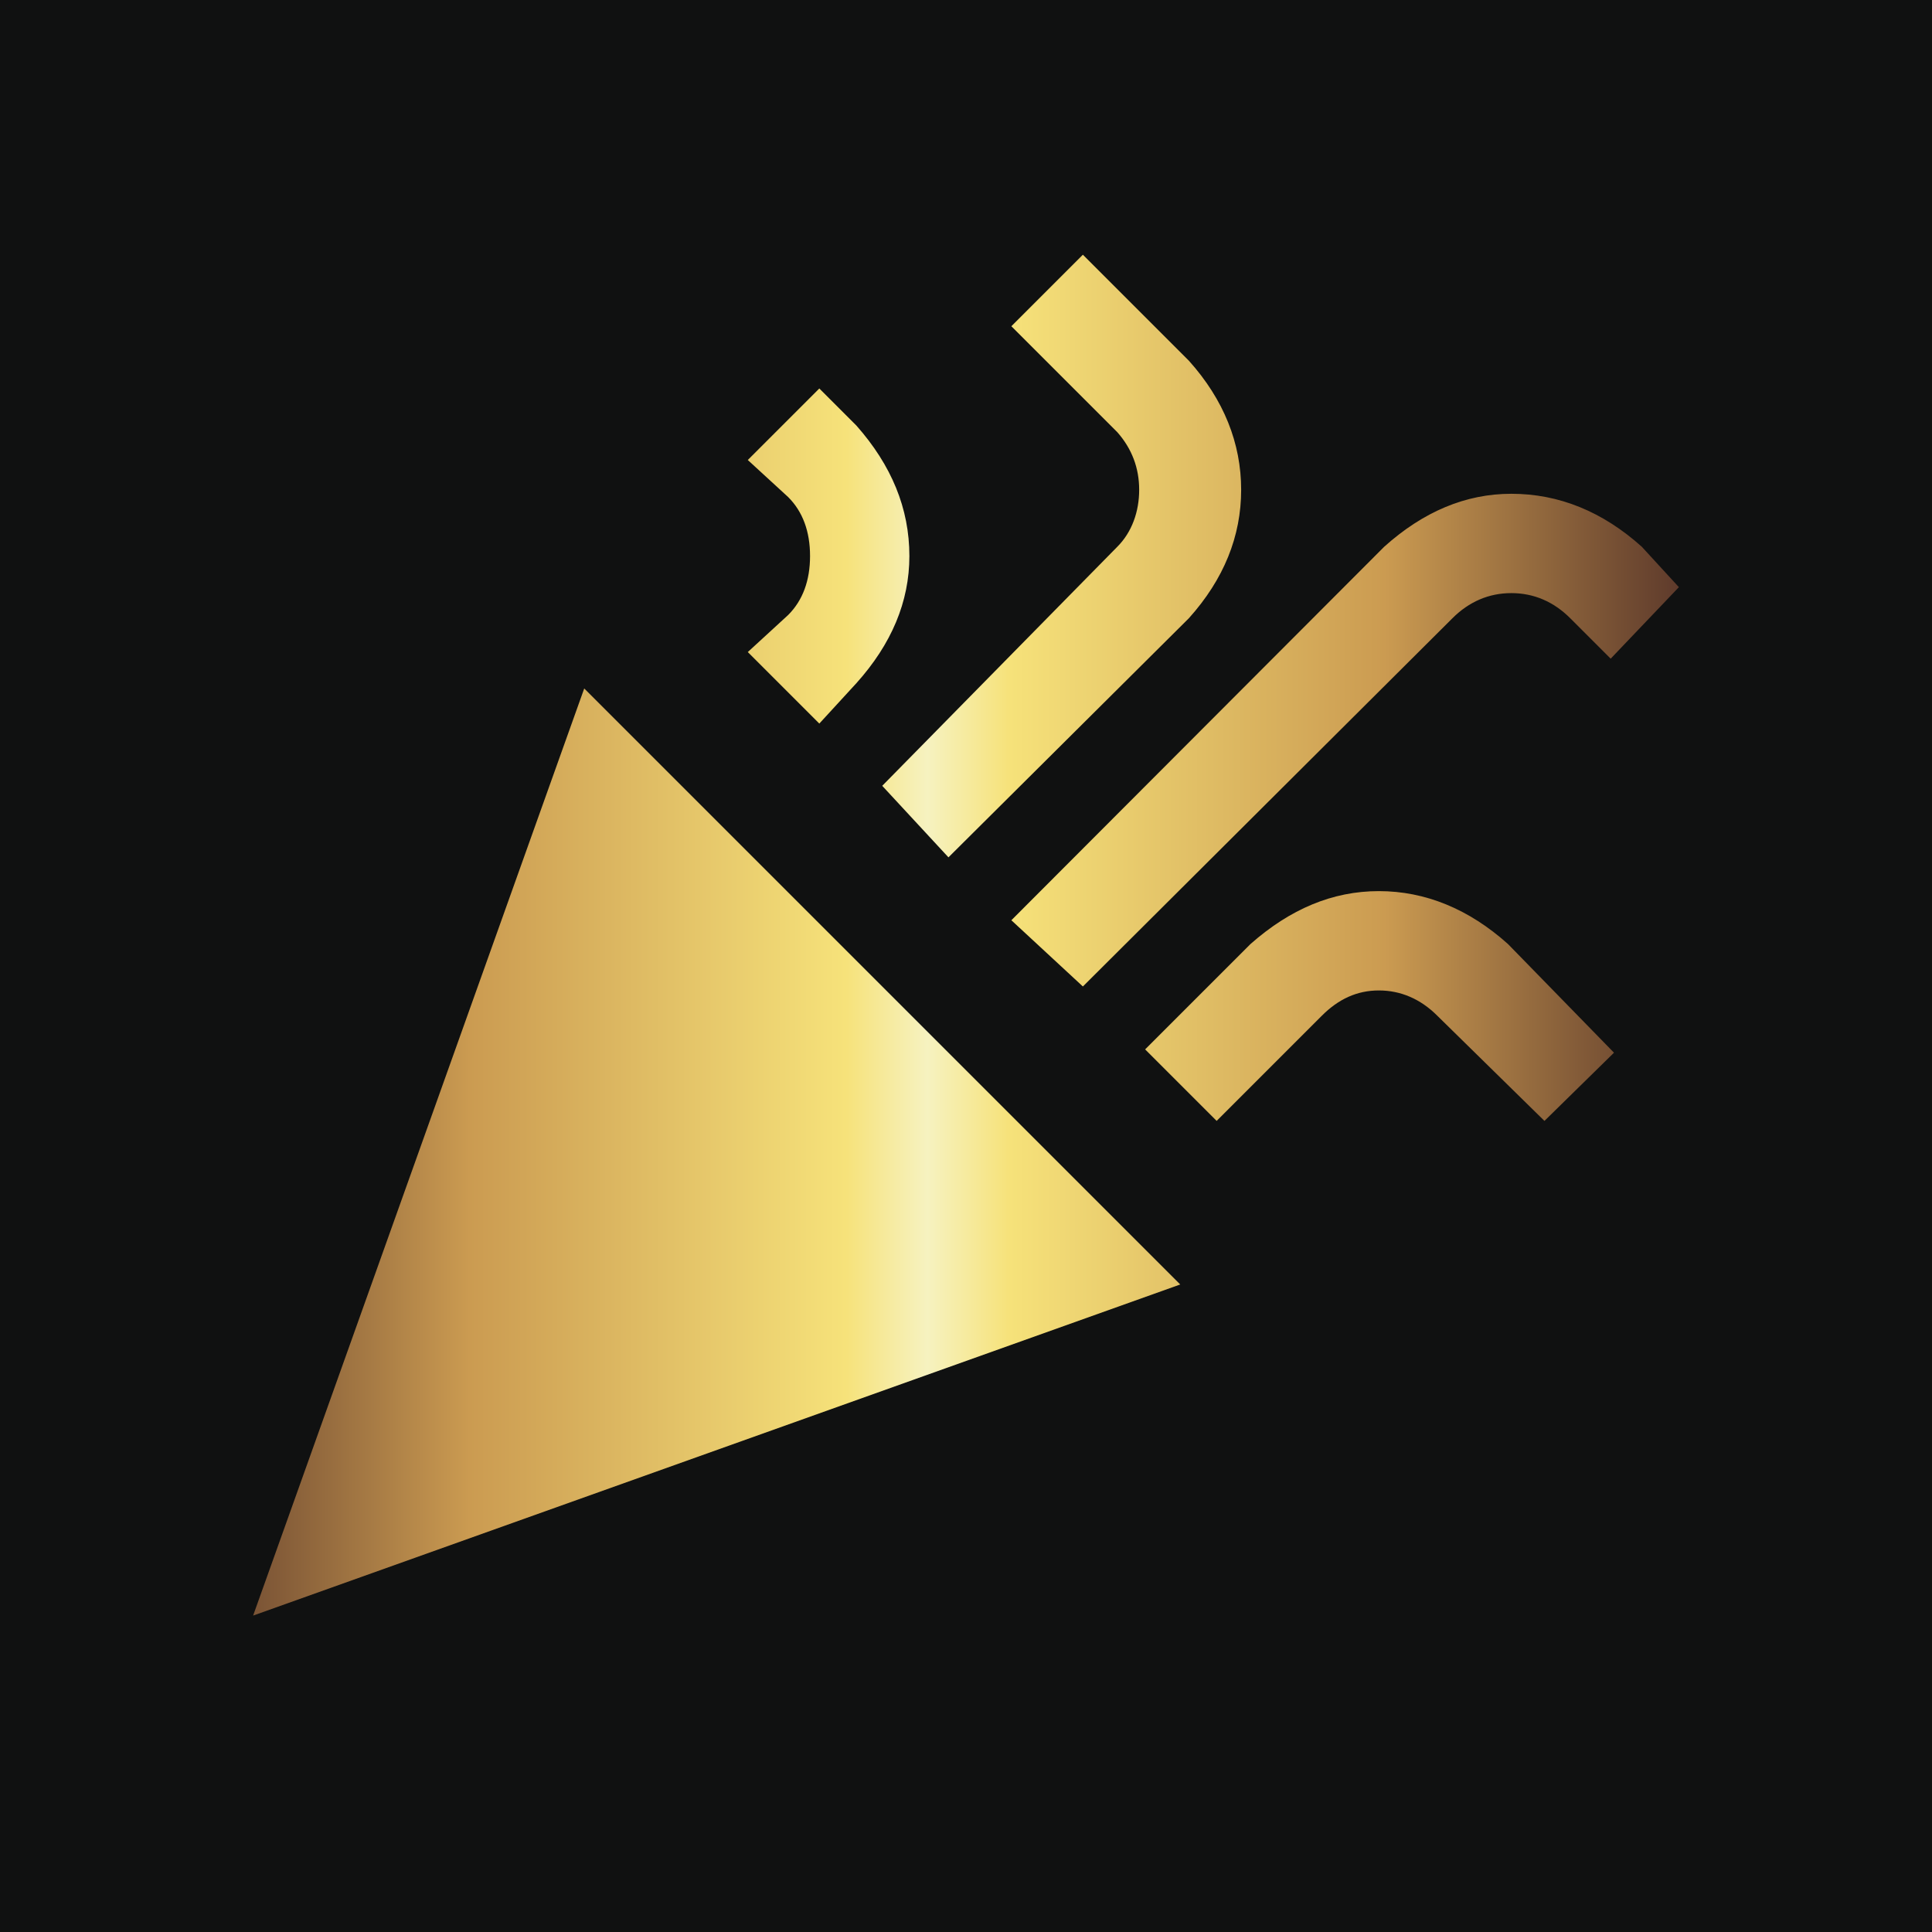
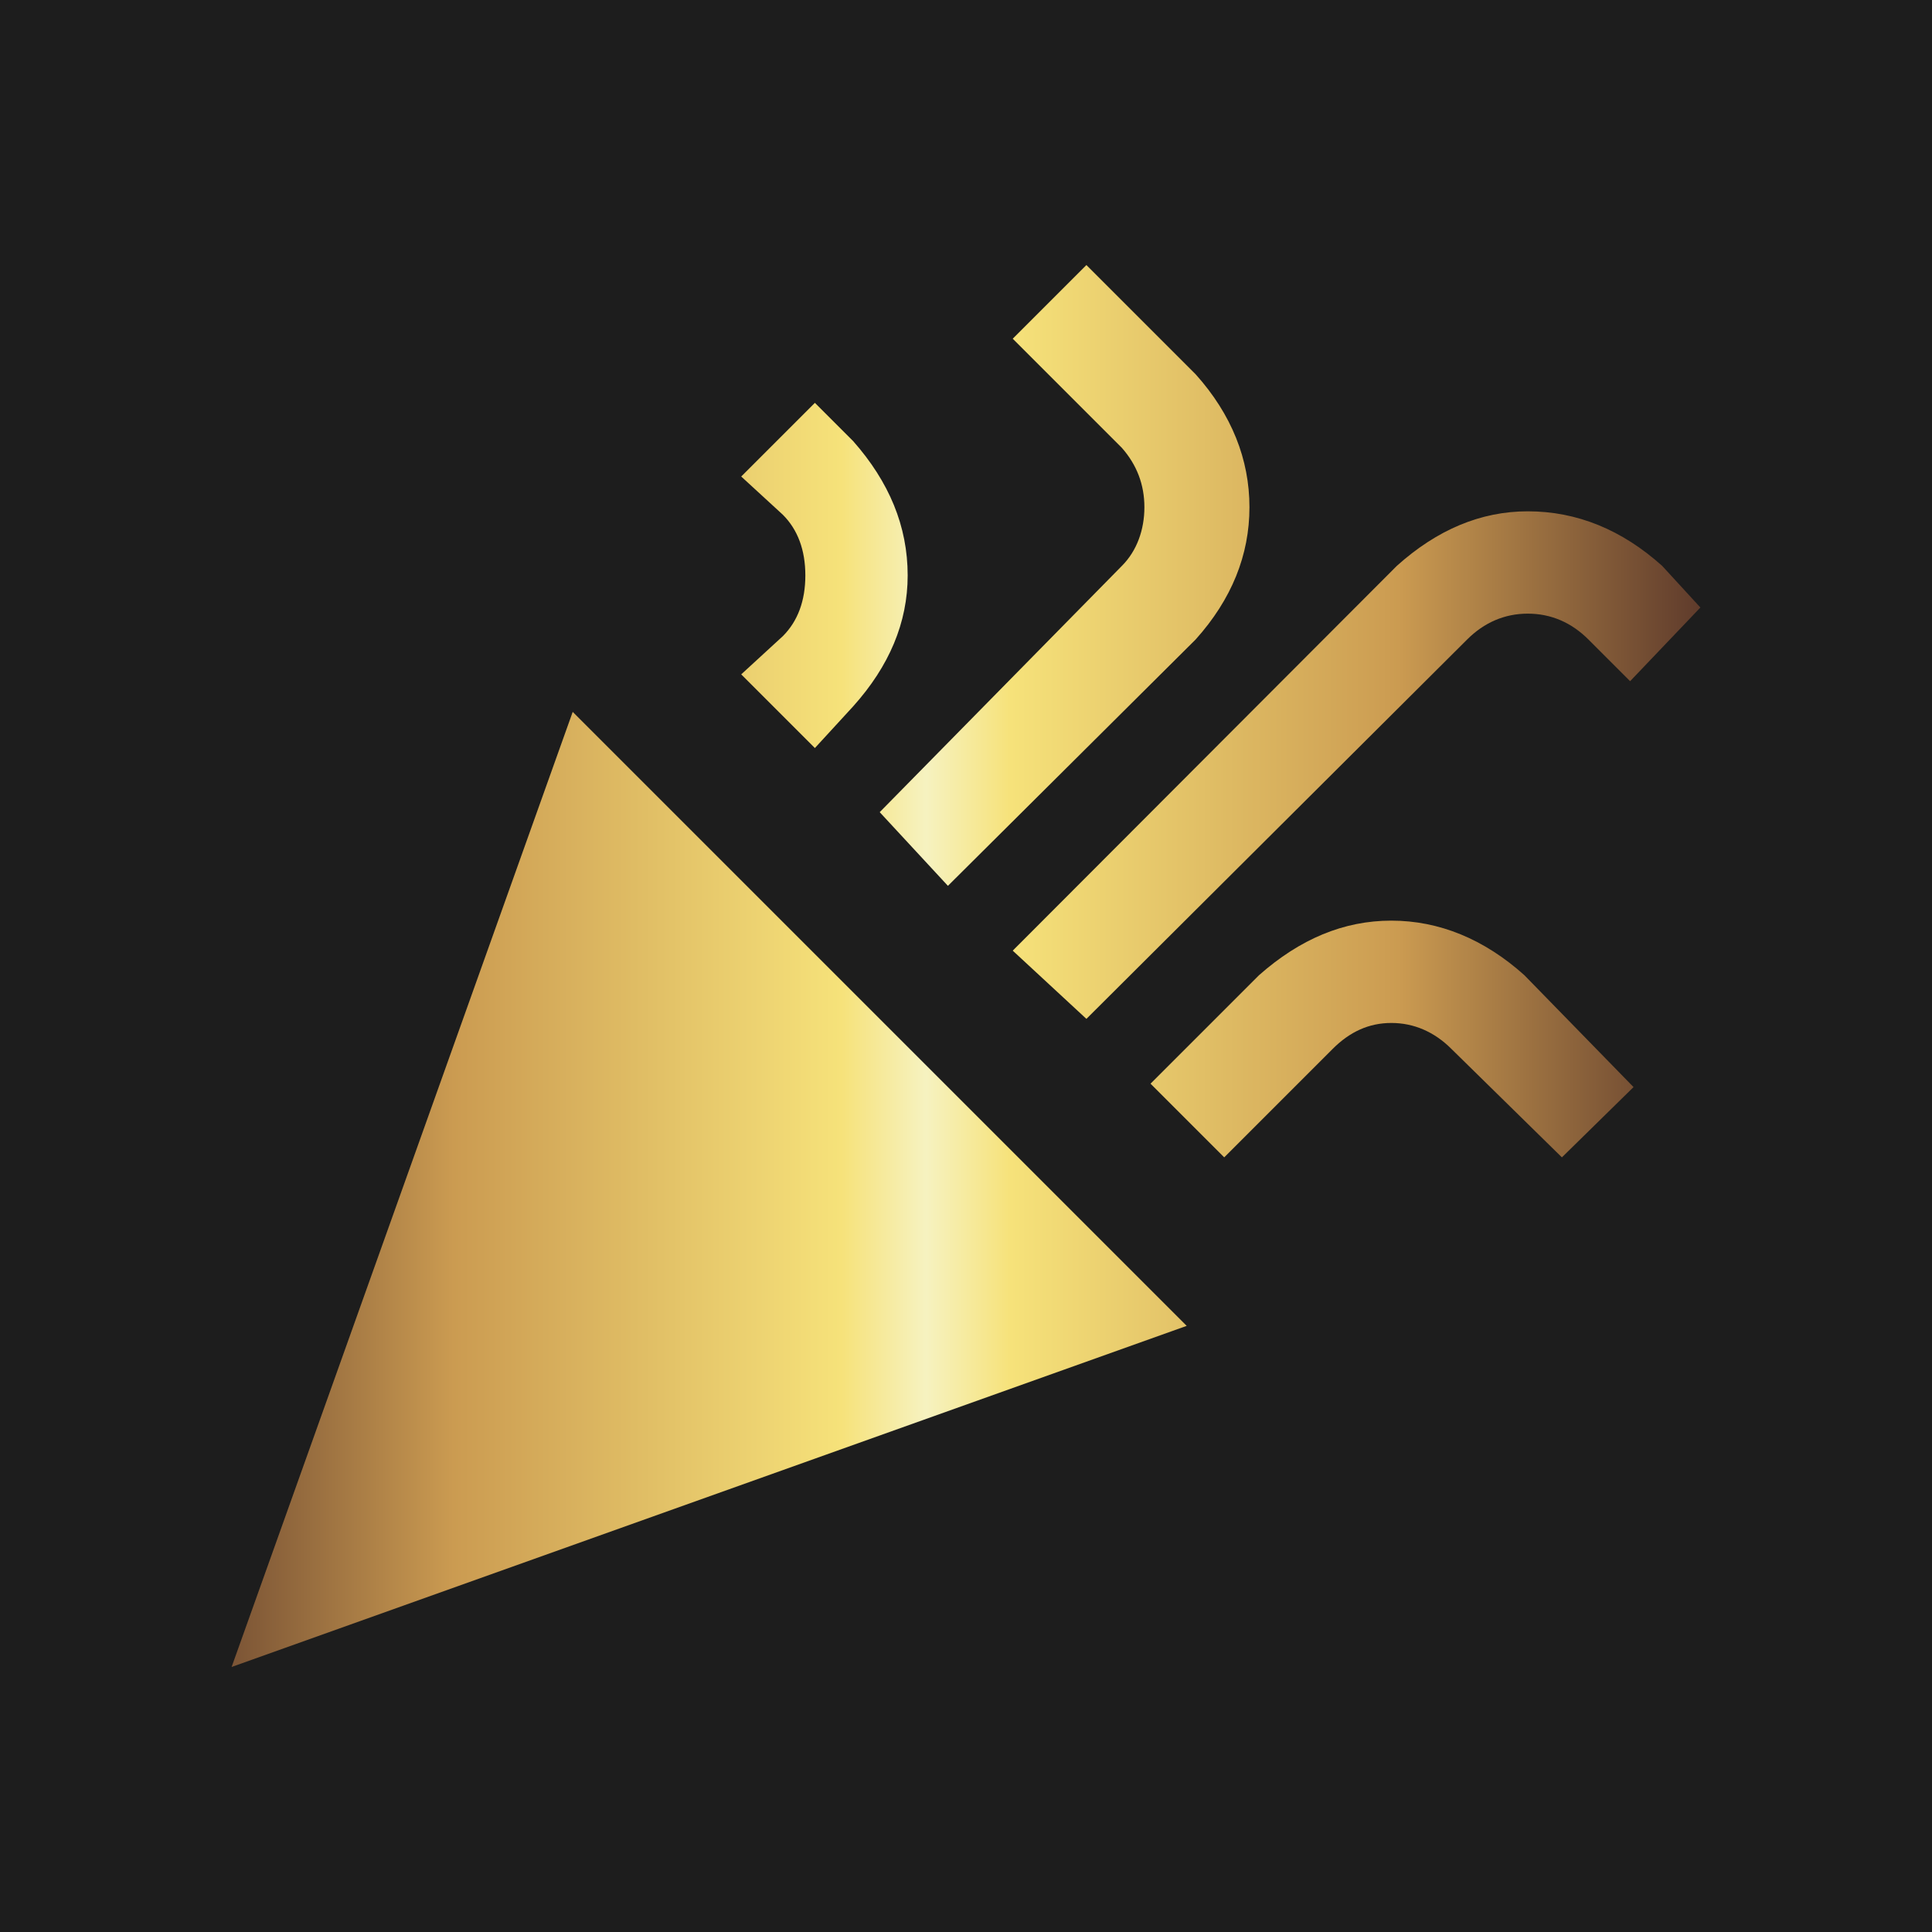
<svg xmlns="http://www.w3.org/2000/svg" width="100%" height="100%" viewBox="0 0 2472 2472" version="1.1" xml:space="preserve" style="fill-rule:evenodd;clip-rule:evenodd;stroke-linejoin:round;stroke-miterlimit:2;">
  <g id="BG">
-     <rect x="0" y="0" width="2472" height="2472" style="fill:rgb(16,17,17);" />
+     <rect x="0" y="0" width="2472" height="2472" style="fill:rgb(29,29,29);" />
  </g>
-   <g transform="matrix(84.7321,0,0,84.7321,154.395,203.044)">
+   <g transform="matrix(87.288,0,0,87.288,121.769,212.548)">
    <g id="Party">
      <path d="M14.53,1.45L13.45,2.53L15.05,4.13C15.27,4.38 15.38,4.67 15.38,5C15.38,5.33 15.27,5.64 15.05,5.86L11.5,9.47L12.5,10.55L16.13,6.94C16.66,6.35 16.92,5.7 16.92,5C16.92,4.3 16.66,3.64 16.13,3.05L14.53,1.45M10.55,3.47L9.47,4.55L10.08,5.11C10.3,5.33 10.41,5.63 10.41,6C10.41,6.37 10.3,6.67 10.08,6.89L9.47,7.45L10.55,8.53L11.11,7.92C11.64,7.33 11.91,6.69 11.91,6C11.91,5.28 11.64,4.63 11.11,4.03L10.55,3.47M21,5.06C20.31,5.06 19.67,5.33 19.08,5.86L13.45,11.5L14.53,12.5L20.11,6.94C20.36,6.69 20.66,6.56 21,6.56C21.34,6.56 21.64,6.69 21.89,6.94L22.5,7.55L23.53,6.47L22.97,5.86C22.38,5.33 21.72,5.06 21,5.06M7,8L2,22L16,17L7,8M19,11.06C18.3,11.06 17.66,11.33 17.06,11.86L15.47,13.45L16.55,14.53L18.14,12.94C18.39,12.69 18.67,12.56 19,12.56C19.33,12.56 19.63,12.69 19.88,12.94L21.5,14.53L22.55,13.5L20.95,11.86C20.36,11.33 19.7,11.06 19,11.06Z" style="fill:url(#_Linear1);fill-rule:nonzero;" />
    </g>
  </g>
  <defs>
    <linearGradient id="_Linear1" x1="0" y1="0" x2="1" y2="0" gradientUnits="userSpaceOnUse" gradientTransform="matrix(24.6384,0.0749019,-0.0519028,17.073,-0.134705,10.9742)">
      <stop offset="0" style="stop-color:rgb(70,37,35);stop-opacity:1" />
      <stop offset="0.22" style="stop-color:rgb(203,155,81);stop-opacity:1" />
      <stop offset="0.45" style="stop-color:rgb(246,226,122);stop-opacity:1" />
      <stop offset="0.5" style="stop-color:rgb(246,242,192);stop-opacity:1" />
      <stop offset="0.55" style="stop-color:rgb(246,226,122);stop-opacity:1" />
      <stop offset="0.78" style="stop-color:rgb(203,155,81);stop-opacity:1" />
      <stop offset="1" style="stop-color:rgb(70,37,35);stop-opacity:1" />
    </linearGradient>
  </defs>
</svg>
